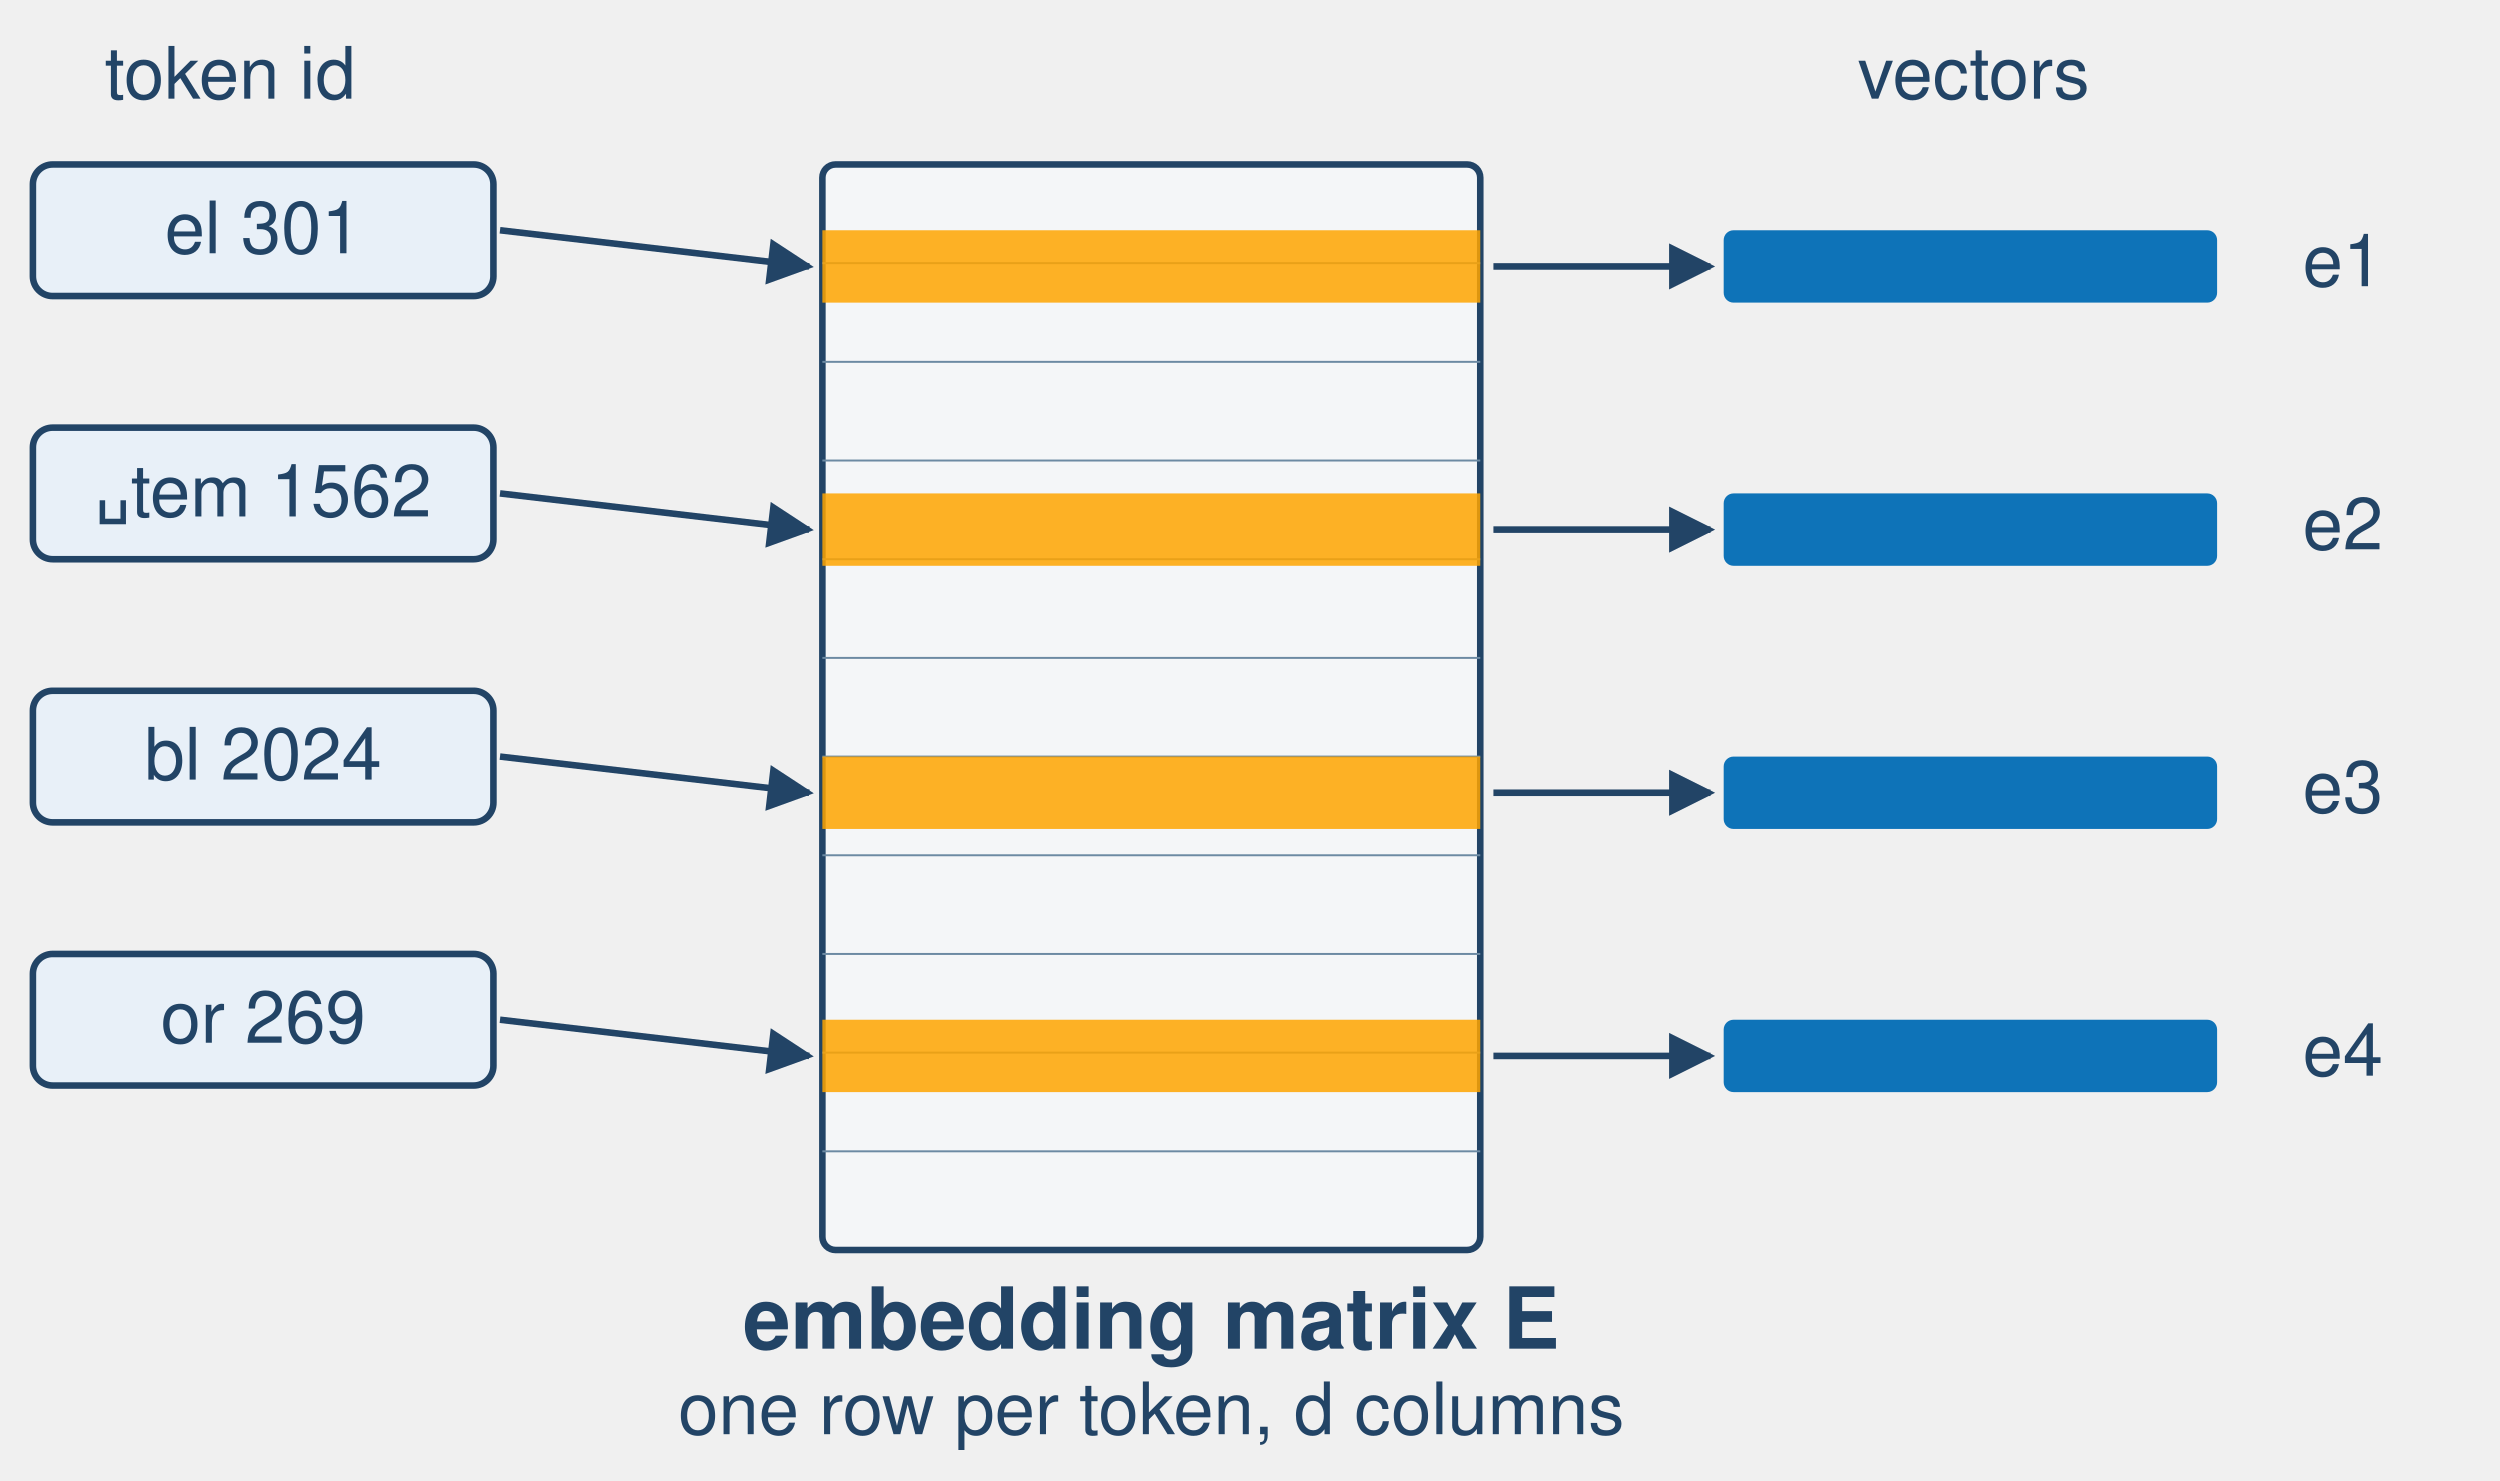
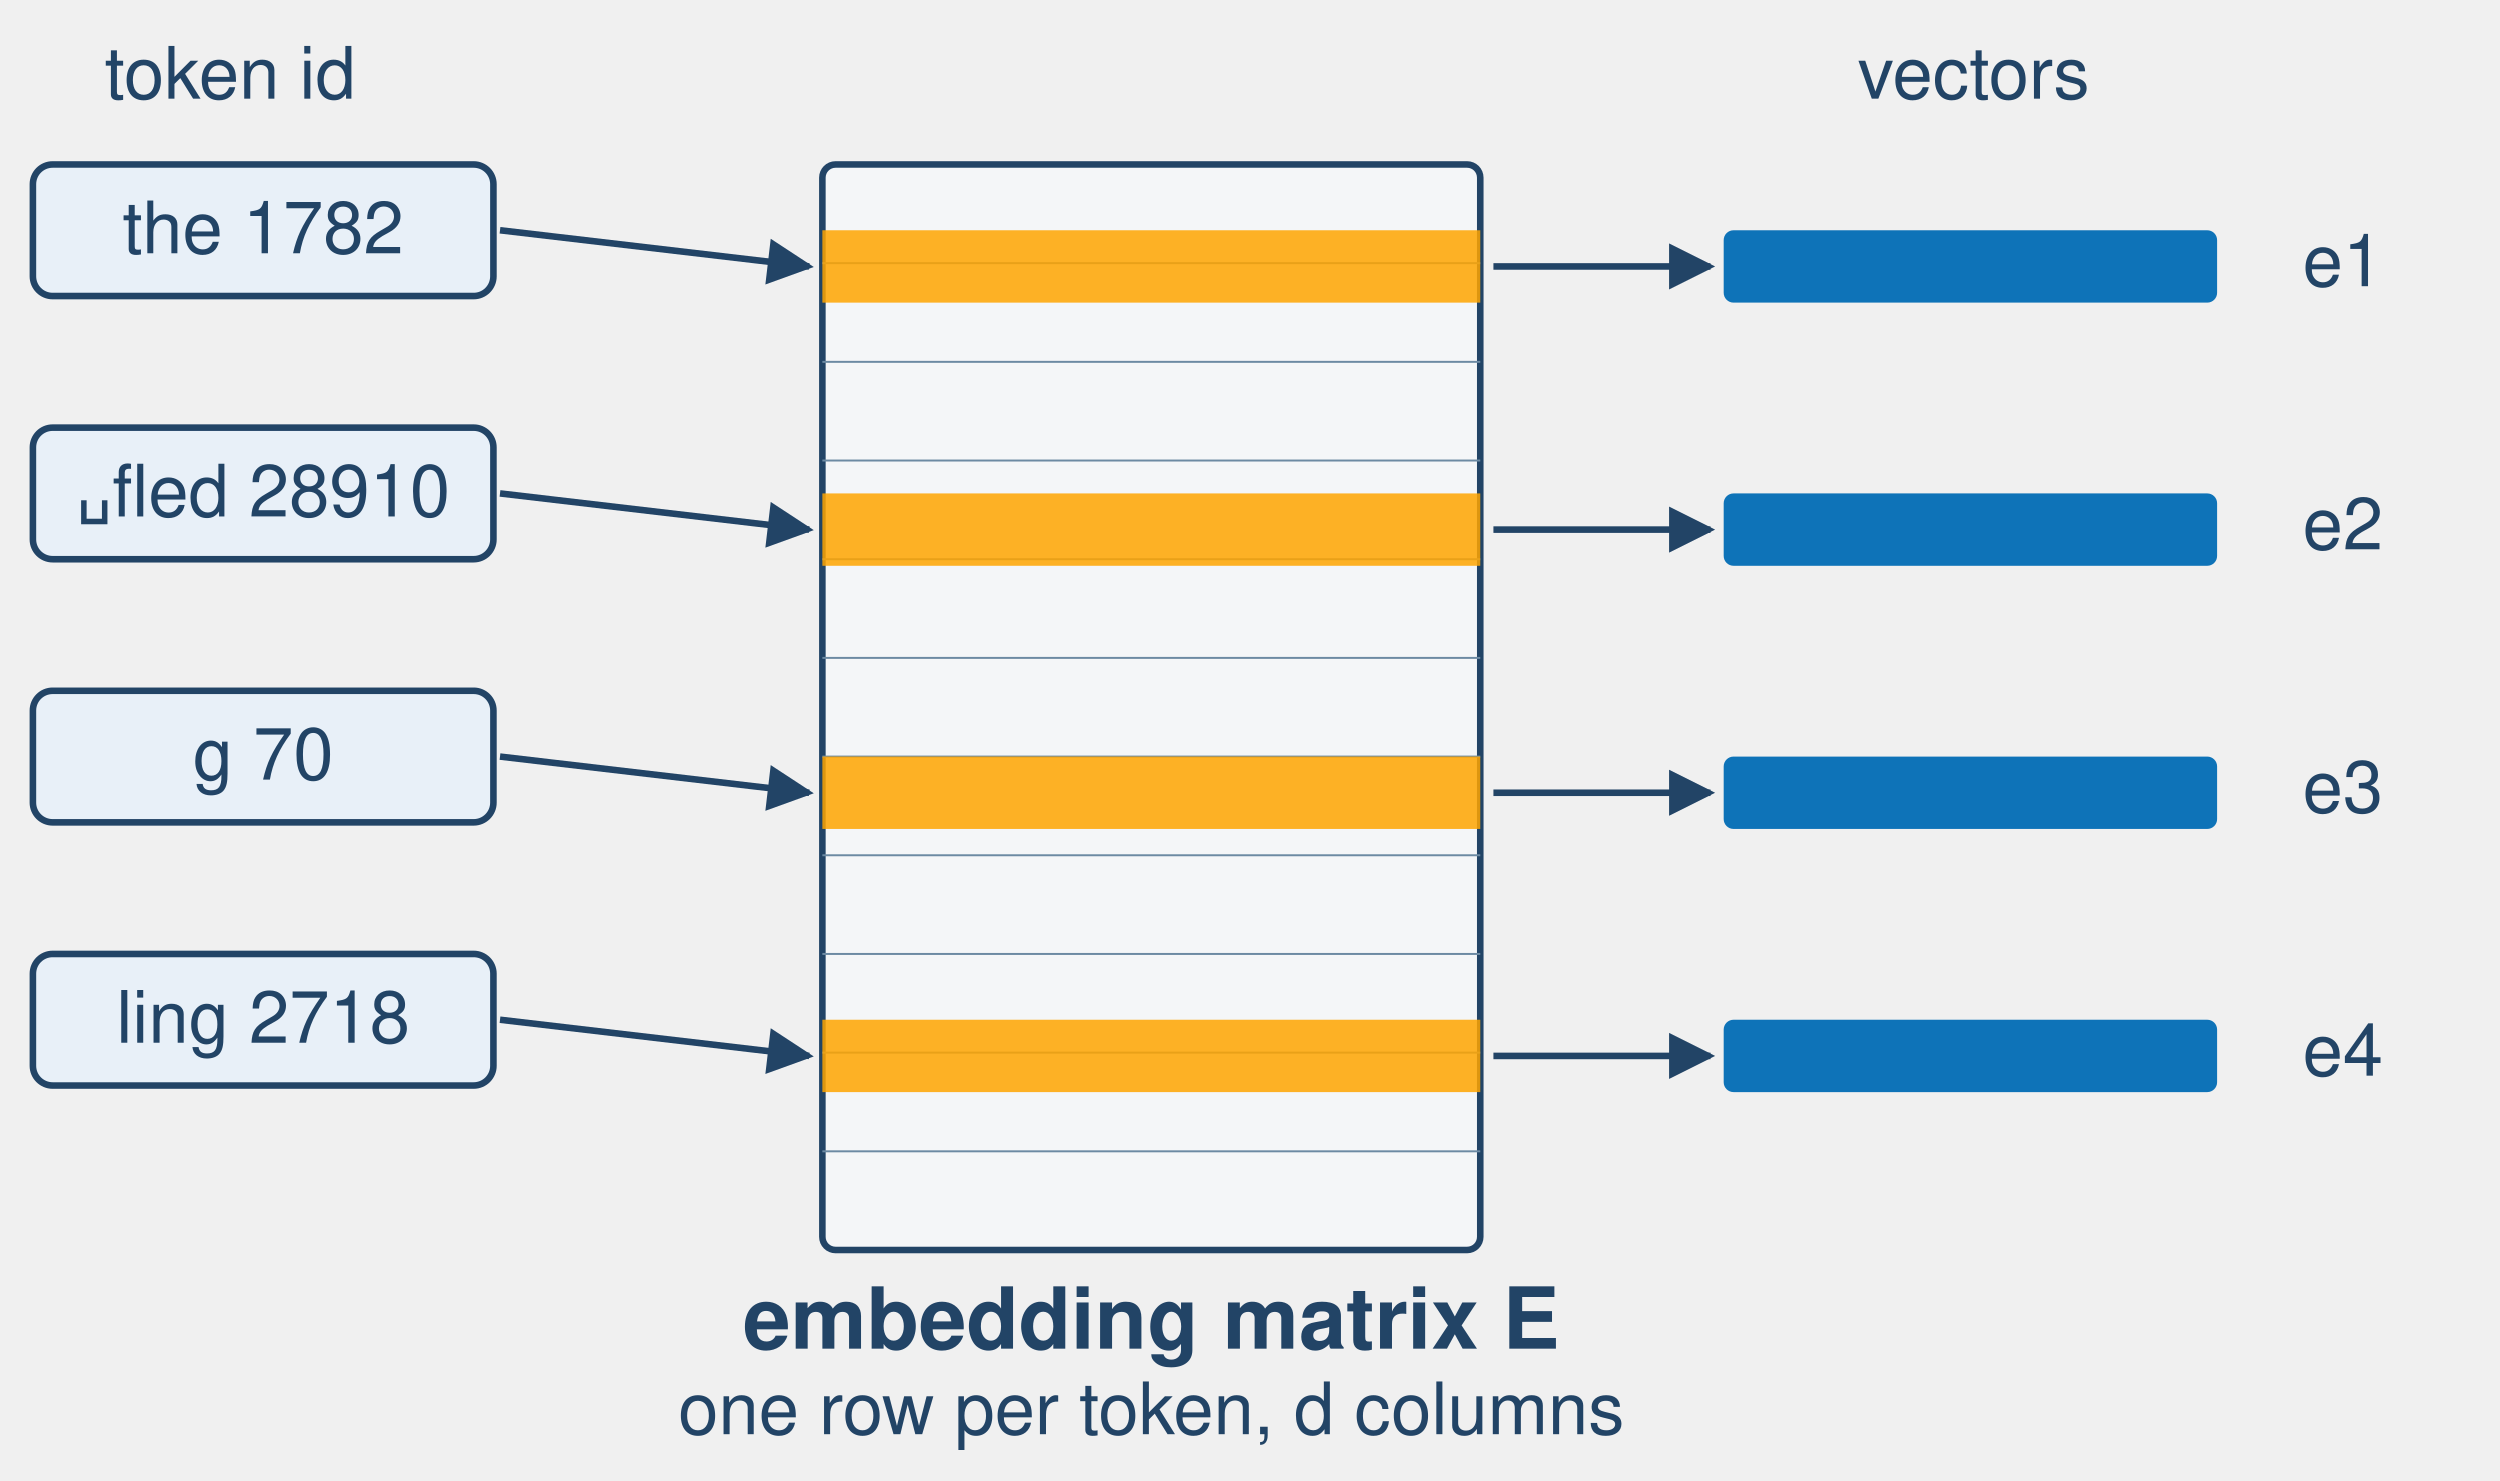
<svg xmlns="http://www.w3.org/2000/svg" viewBox="0 0 760 450" width="760" height="450">
  <defs>
    <style type="text/css">
 text { font-family:Segoe UI, Helvetica, Arial, sans-serif; fill:#224466; }
 .t { font-size:26px; font-weight:600; text-anchor:middle; }
 .s { font-size:22px; text-anchor:middle; }
 .b { font-size:30px; font-weight:700; text-anchor:middle; }
 .w { fill:#ffffff; }
 .l { text-anchor:start; }
 .m { font-family:Consolas, Menlo, monospace; }
</style>
    <marker id="ar" viewBox="0 0 10 10" refX="9" refY="5" markerWidth="7" markerHeight="7" orient="auto-start-reverse">
      <path d="M0,0 L10,5 L0,10 z" fill="#224466" />
    </marker>
    <marker id="ao" viewBox="0 0 10 10" refX="9" refY="5" markerWidth="7" markerHeight="7" orient="auto-start-reverse">
      <path d="M0,0 L10,5 L0,10 z" fill="#ffa500" />
    </marker>
  </defs>
  <text x="70" y="30" class="s">token id</text>
  <rect x="250" y="50" width="200" height="330" rx="4" fill="#f4f6f8" stroke="#224466" stroke-width="2" />
  <line x1="250" y1="80" x2="450" y2="80" stroke="#6c8aa3" stroke-width="0.6" />
  <line x1="250" y1="110" x2="450" y2="110" stroke="#6c8aa3" stroke-width="0.6" />
  <line x1="250" y1="140" x2="450" y2="140" stroke="#6c8aa3" stroke-width="0.6" />
  <line x1="250" y1="170" x2="450" y2="170" stroke="#6c8aa3" stroke-width="0.6" />
  <line x1="250" y1="200" x2="450" y2="200" stroke="#6c8aa3" stroke-width="0.6" />
  <line x1="250" y1="230" x2="450" y2="230" stroke="#6c8aa3" stroke-width="0.6" />
  <line x1="250" y1="260" x2="450" y2="260" stroke="#6c8aa3" stroke-width="0.6" />
  <line x1="250" y1="290" x2="450" y2="290" stroke="#6c8aa3" stroke-width="0.6" />
  <line x1="250" y1="320" x2="450" y2="320" stroke="#6c8aa3" stroke-width="0.6" />
  <line x1="250" y1="350" x2="450" y2="350" stroke="#6c8aa3" stroke-width="0.6" />
  <rect x="10" y="50" width="140" height="40" rx="6" fill="#e8f0f8" stroke="#224466" stroke-width="2" />
-   <text x="80.0" y="77.0" class="s">el  301</text>
+   <text x="80.0" y="77.0" class="s">the  1782</text>
  <rect x="250" y="70" width="200" height="22" fill="#ffa500" opacity="0.85" />
  <line x1="152" y1="70" x2="246" y2="81" stroke="#224466" stroke-width="2" marker-end="url(#ar)" />
  <line x1="454" y1="81" x2="520" y2="81" stroke="#224466" stroke-width="2" marker-end="url(#ar)" />
  <rect x="524" y="70" width="150" height="22" fill="#0e73b8" rx="3" />
  <text x="700" y="87" class="s l">e1</text>
  <rect x="10" y="130" width="140" height="40" rx="6" fill="#e8f0f8" stroke="#224466" stroke-width="2" />
-   <text x="80.0" y="157.0" class="s">␣tem  1562</text>
+   <text x="80.0" y="157.0" class="s">␣fled  28910</text>
  <rect x="250" y="150" width="200" height="22" fill="#ffa500" opacity="0.85" />
  <line x1="152" y1="150" x2="246" y2="161" stroke="#224466" stroke-width="2" marker-end="url(#ar)" />
  <line x1="454" y1="161" x2="520" y2="161" stroke="#224466" stroke-width="2" marker-end="url(#ar)" />
  <rect x="524" y="150" width="150" height="22" fill="#0e73b8" rx="3" />
  <text x="700" y="167" class="s l">e2</text>
  <rect x="10" y="210" width="140" height="40" rx="6" fill="#e8f0f8" stroke="#224466" stroke-width="2" />
-   <text x="80.0" y="237.0" class="s">bl  2024</text>
+   <text x="80.0" y="237.0" class="s">g  70</text>
  <rect x="250" y="230" width="200" height="22" fill="#ffa500" opacity="0.85" />
  <line x1="152" y1="230" x2="246" y2="241" stroke="#224466" stroke-width="2" marker-end="url(#ar)" />
  <line x1="454" y1="241" x2="520" y2="241" stroke="#224466" stroke-width="2" marker-end="url(#ar)" />
  <rect x="524" y="230" width="150" height="22" fill="#0e73b8" rx="3" />
  <text x="700" y="247" class="s l">e3</text>
  <rect x="10" y="290" width="140" height="40" rx="6" fill="#e8f0f8" stroke="#224466" stroke-width="2" />
-   <text x="80.0" y="317.0" class="s">or  269</text>
+   <text x="80.0" y="317.0" class="s">ling  2718</text>
  <rect x="250" y="310" width="200" height="22" fill="#ffa500" opacity="0.85" />
  <line x1="152" y1="310" x2="246" y2="321" stroke="#224466" stroke-width="2" marker-end="url(#ar)" />
  <line x1="454" y1="321" x2="520" y2="321" stroke="#224466" stroke-width="2" marker-end="url(#ar)" />
  <rect x="524" y="310" width="150" height="22" fill="#0e73b8" rx="3" />
  <text x="700" y="327" class="s l">e4</text>
  <text x="350.0" y="410" class="t">embedding matrix E</text>
  <text x="350.0" y="436" class="s">one row per token, d columns</text>
  <text x="600" y="30" class="s">vectors</text>
</svg>
